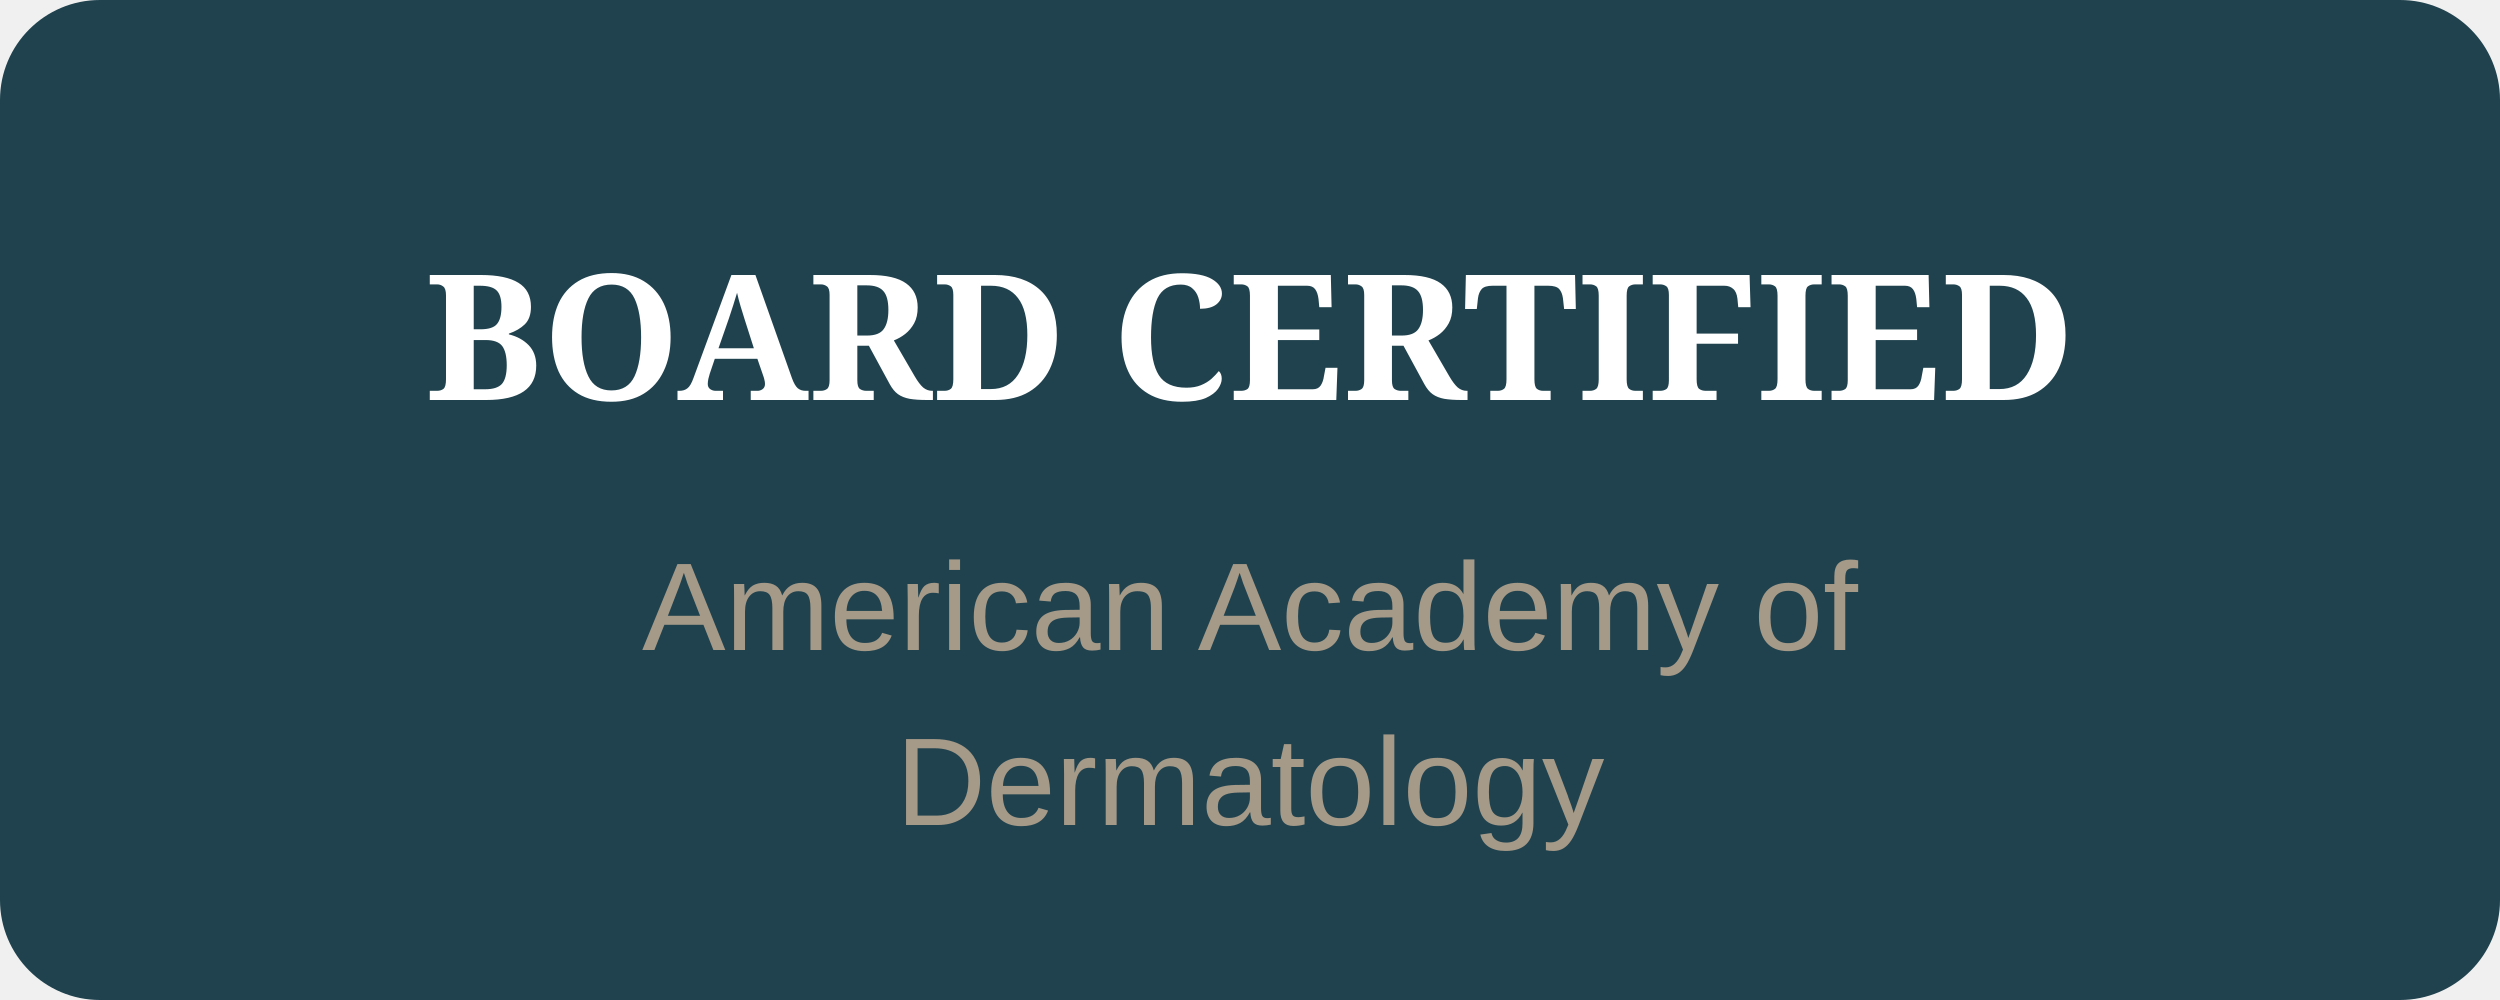
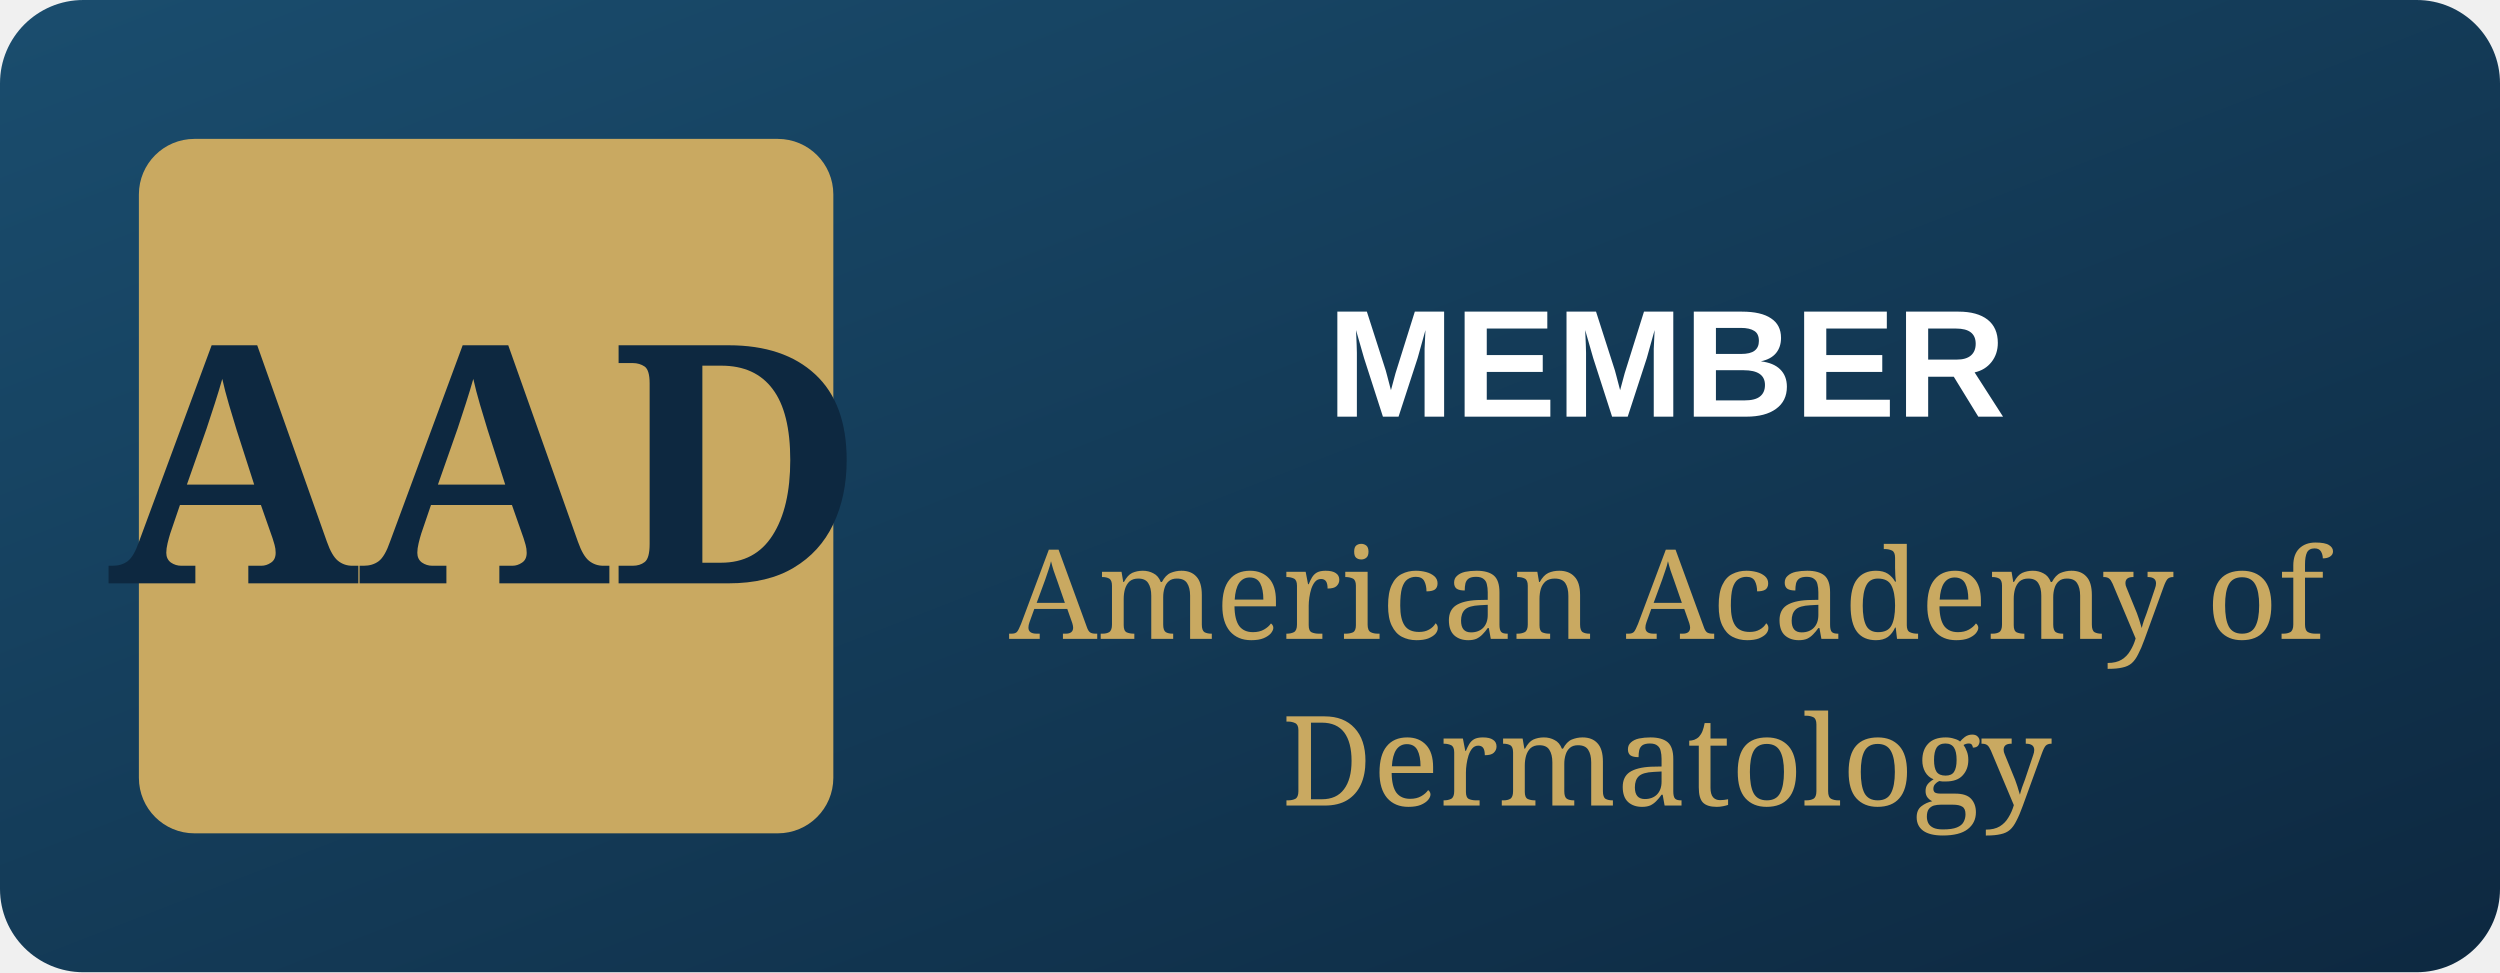
- <svg xmlns="http://www.w3.org/2000/svg" viewBox="0 0 200 80">
-   <rect width="200" height="80" rx="8" fill="#1f424e" />
-   <text x="100" y="32" text-anchor="middle" fill="#fff" font-family="Georgia, serif" font-size="14" font-weight="600">BOARD CERTIFIED</text>
-   <text x="100" y="52" text-anchor="middle" fill="#a59988" font-family="Arial, sans-serif" font-size="10">American Academy of</text>
-   <text x="100" y="66" text-anchor="middle" fill="#a59988" font-family="Arial, sans-serif" font-size="10">Dermatology</text>
+ <svg xmlns="http://www.w3.org/2000/svg" viewBox="0 0 180 70">
+   <defs>
+     <linearGradient id="aadGrad" x1="0%" y1="0%" x2="100%" y2="100%">
+       <stop offset="0%" style="stop-color:#1a4d6e" />
+       <stop offset="100%" style="stop-color:#0d2840" />
+     </linearGradient>
+   </defs>
+   <rect width="180" height="70" rx="6" fill="url(#aadGrad)" />
+   <rect x="10" y="10" width="50" height="50" rx="4" fill="#c9a961" />
+   <text x="35" y="42" text-anchor="middle" fill="#0d2840" font-family="Georgia, serif" font-size="24" font-weight="700">AAD</text>
+   <text x="120" y="30" text-anchor="middle" fill="#fff" font-family="Arial, sans-serif" font-size="11" font-weight="600">MEMBER</text>
+   <text x="120" y="46" text-anchor="middle" fill="#c9a961" font-family="Georgia, serif" font-size="9">American Academy of</text>
+   <text x="120" y="58" text-anchor="middle" fill="#c9a961" font-family="Georgia, serif" font-size="9">Dermatology</text>
</svg>
